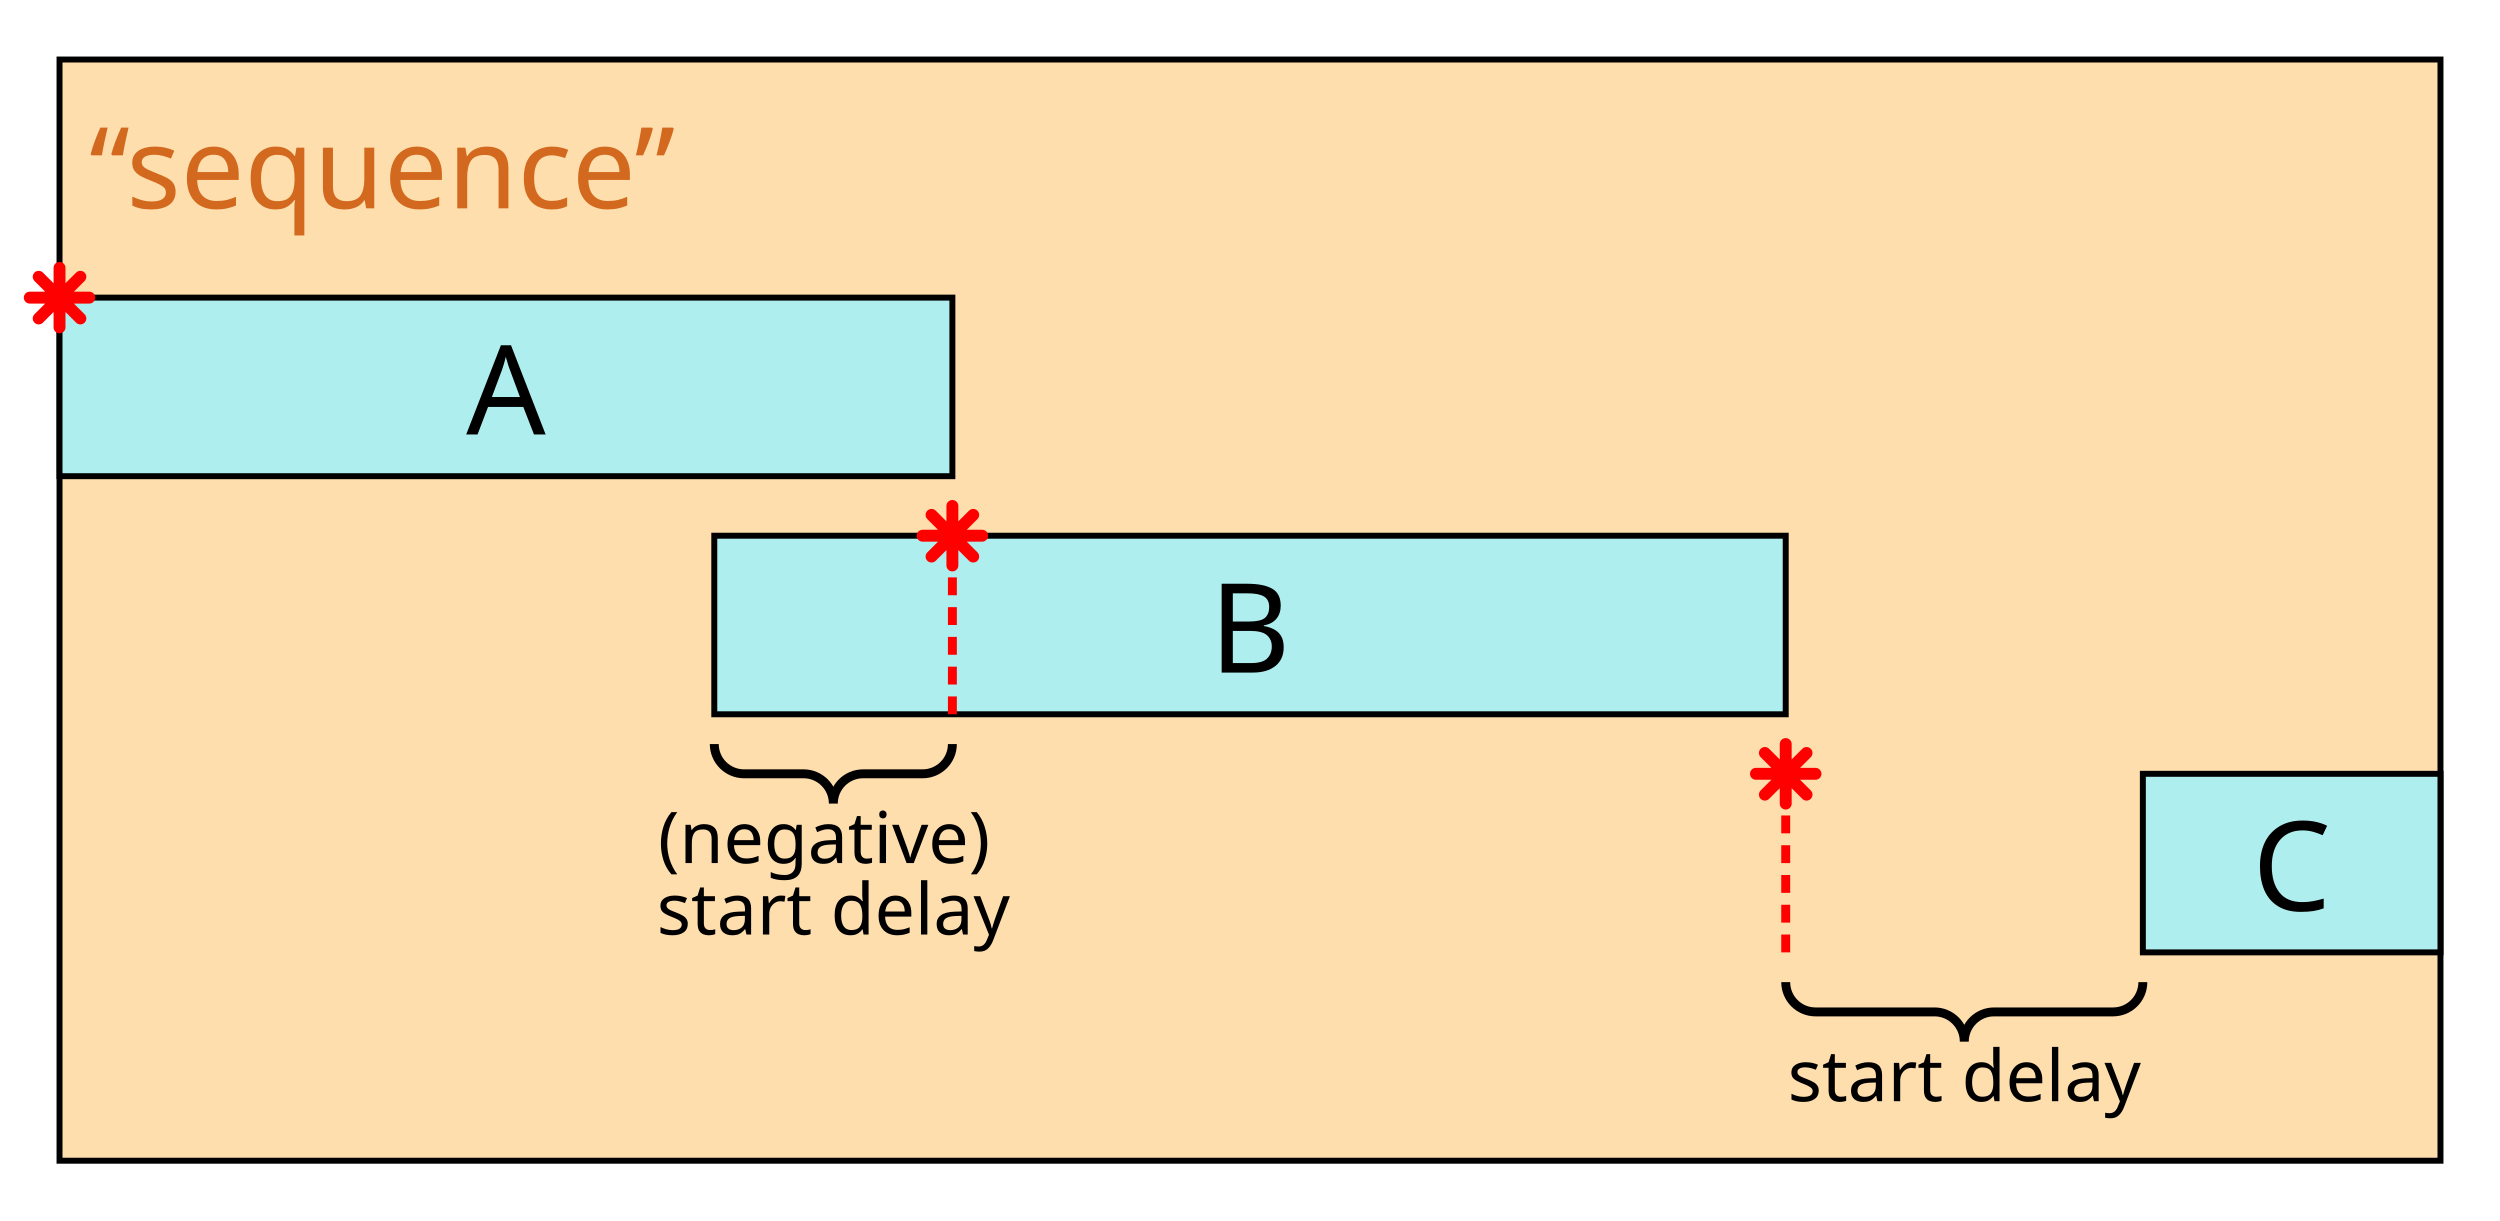
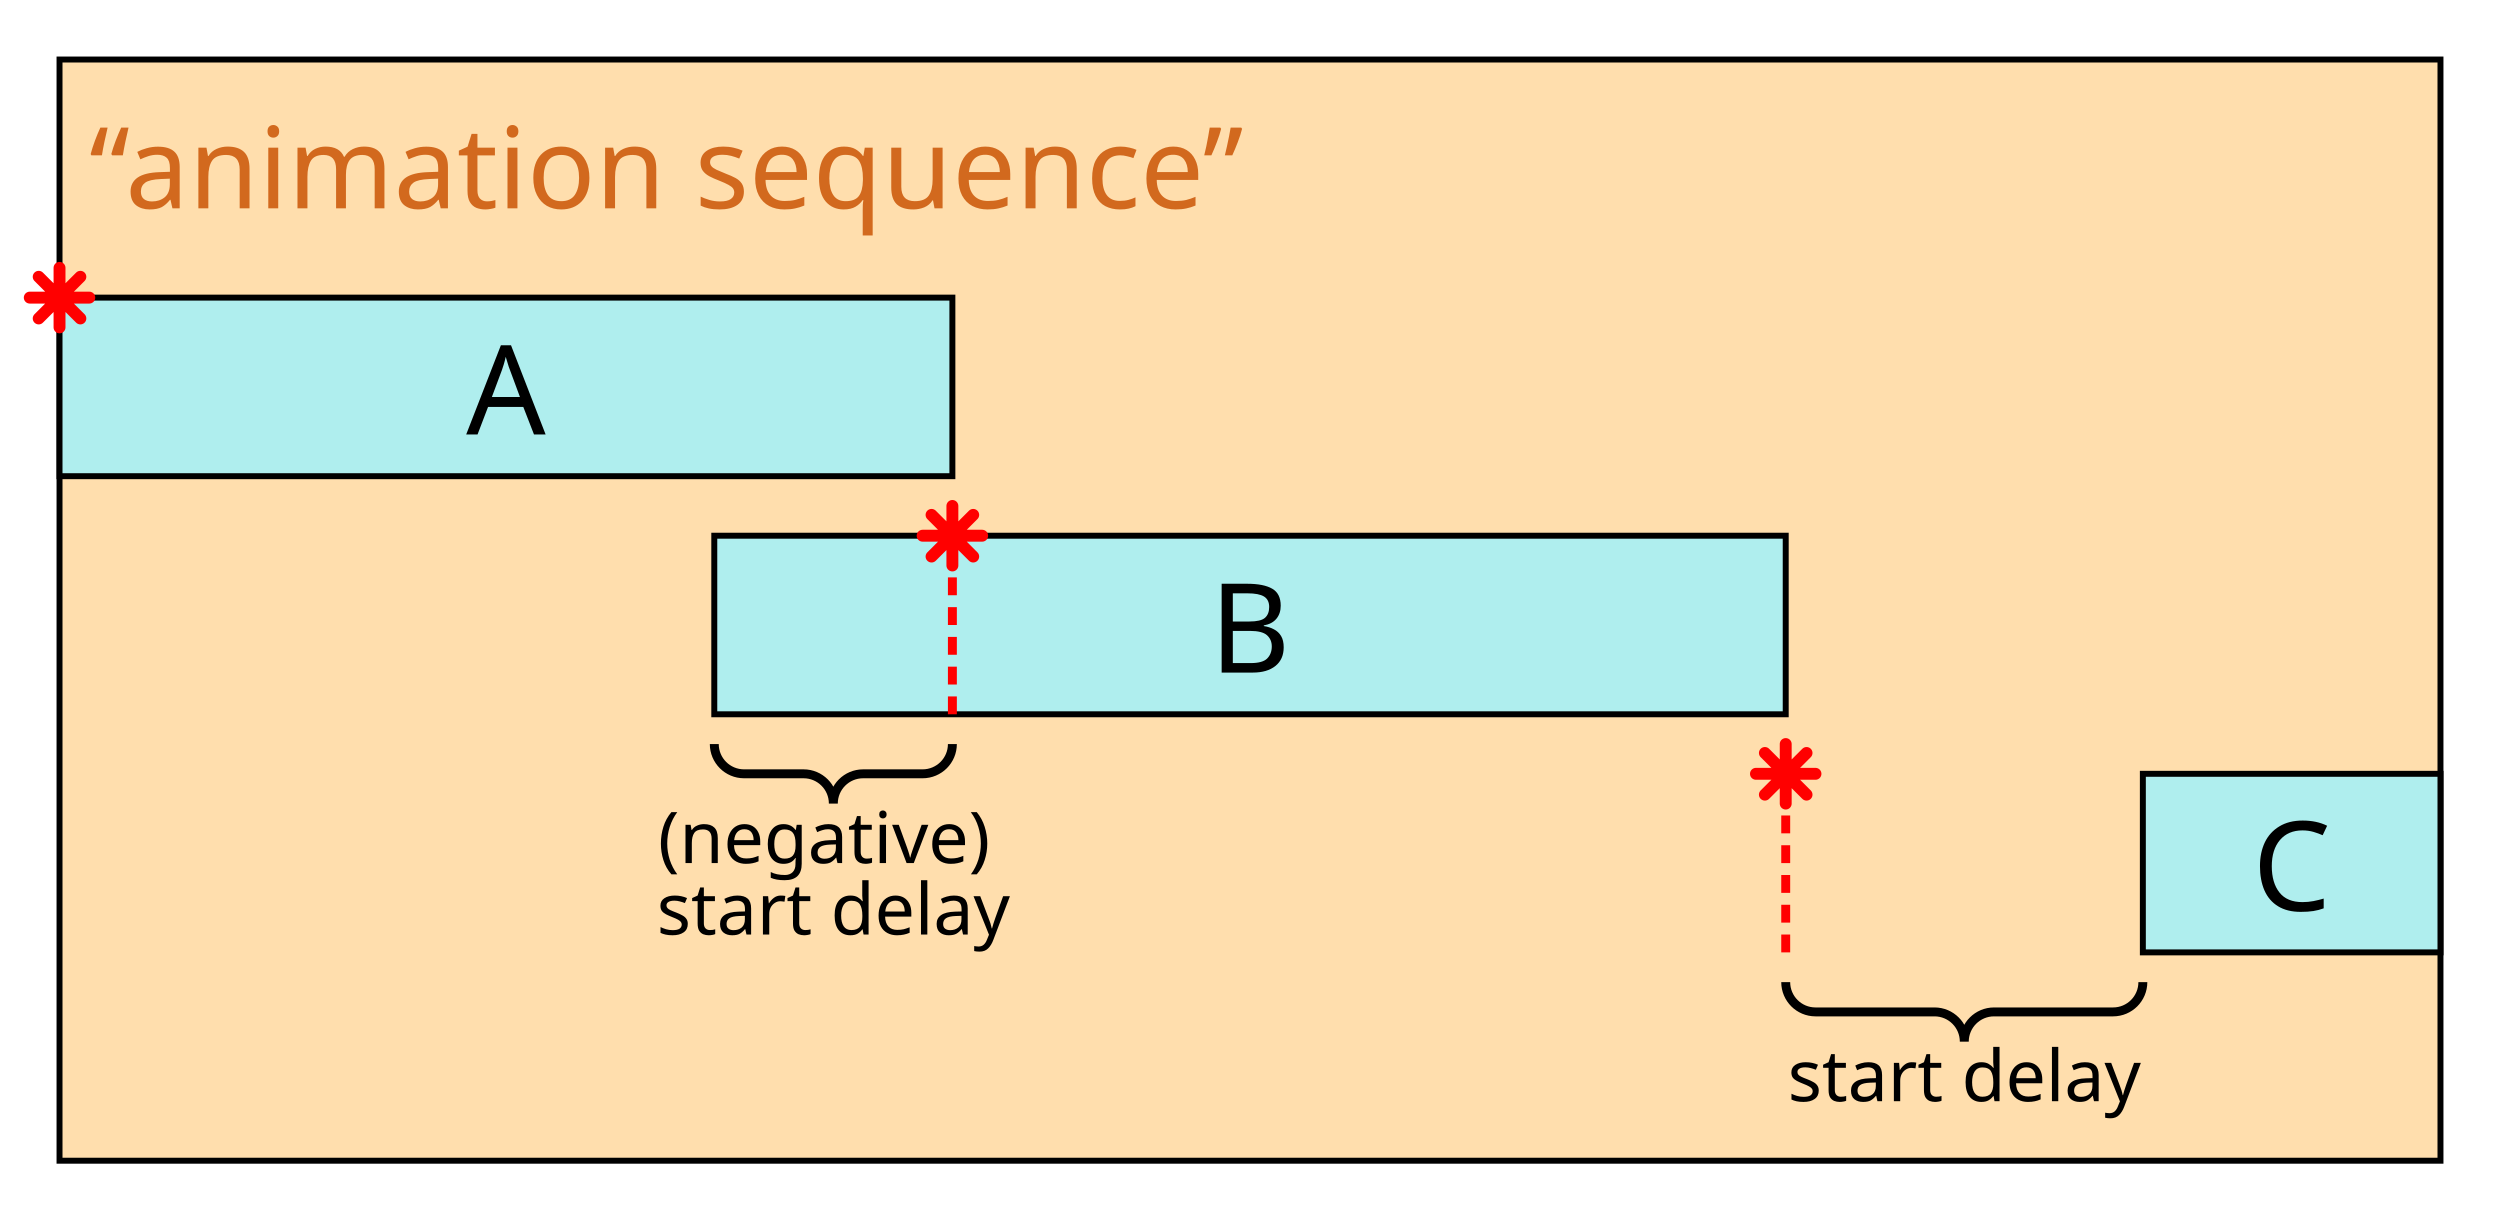
<svg xmlns="http://www.w3.org/2000/svg" xmlns:xlink="http://www.w3.org/1999/xlink" width="100%" height="100%" viewBox="0 0 420 205">
  <defs>
    <style type="text/css">
    svg {
      font-size: 19px;
      font-family: sans-serif;
    }

    .line, .arrowLine {
      stroke: black;
      stroke-width: 1.5;
      fill: none;
    }
		.dashLine {
			stroke-dasharray: 3 2;
		  stroke: red;
      fill: none;
      stroke-width: 1.5;
		}
    .seqGroupSpan  {
      fill: navajowhite;
      stroke: black;
    }
    .animSpan  {
      stroke: black;
      fill: paleturquoise;
    }
    .animLabel {
      fill: black;
      text-anchor: middle;
      font-size: 1.1em;
    }
    .seqGroupParams {
      fill: chocolate;
    }
    .startTimeStar {
      stroke: red;
      stroke-linecap: round;
      stroke-width: 2;
      fill: none;
    }
		.delayLabel {
			text-anchor: middle;
			font-size: 12px;
		}
    </style>
    <path d="M-3.5-3.5l7 7M3.5-3.5l-7 7M0-5v10M-5 0h10" class="startTimeStar" id="star" />
  </defs>
  <g transform="translate(10 10)">
    <rect width="400" height="185" class="seqGroupSpan" />
-     <text x="5" y="25" class="seqGroupParams">“sequence”</text>
+     <text x="5" y="25" class="seqGroupParams">“animation
+       sequence”</text>
    <g transform="translate(0 40)">
      <rect width="150" height="30" class="animSpan" />
      <text x="75" y="1.1em" class="animLabel">A</text>
    </g>
    <g transform="translate(0 80)">
      <rect x="110" width="180" height="30" class="animSpan" />
      <text x="200" y="1.1em" class="animLabel">B</text>
    </g>
    <path d="M150,110v-30M290,150v-30" class="dashLine" />
    <path d="M110,115a5,5,0,0,0,5,5h10a5,5,0,0,1,5,5a5,5,0,0,1,5-5h10a5,5,0,0,0,5-5" class="line" />
    <text x="130" y="135" class="delayLabel">(negative)
      <tspan x="130" dy="1em">start delay</tspan>
    </text>
    <g transform="translate(0 120)">
      <rect x="350" width="50" height="30" class="animSpan" />
      <text x="375" y="1.1em" class="animLabel">C</text>
    </g>
    <path d="M290,155a5,5,0,0,0,5,5h20a5,5,0,0,1,5,5a5,5,0,0,1,5-5h20a5,5,0,0,0,5-5" class="line" />
    <text x="320" y="175" class="delayLabel">start delay</text>
    <use xlink:href="#star" x="0" y="40" />
    <use xlink:href="#star" x="150" y="80" />
    <use xlink:href="#star" x="290" y="120" />
  </g>
</svg>
